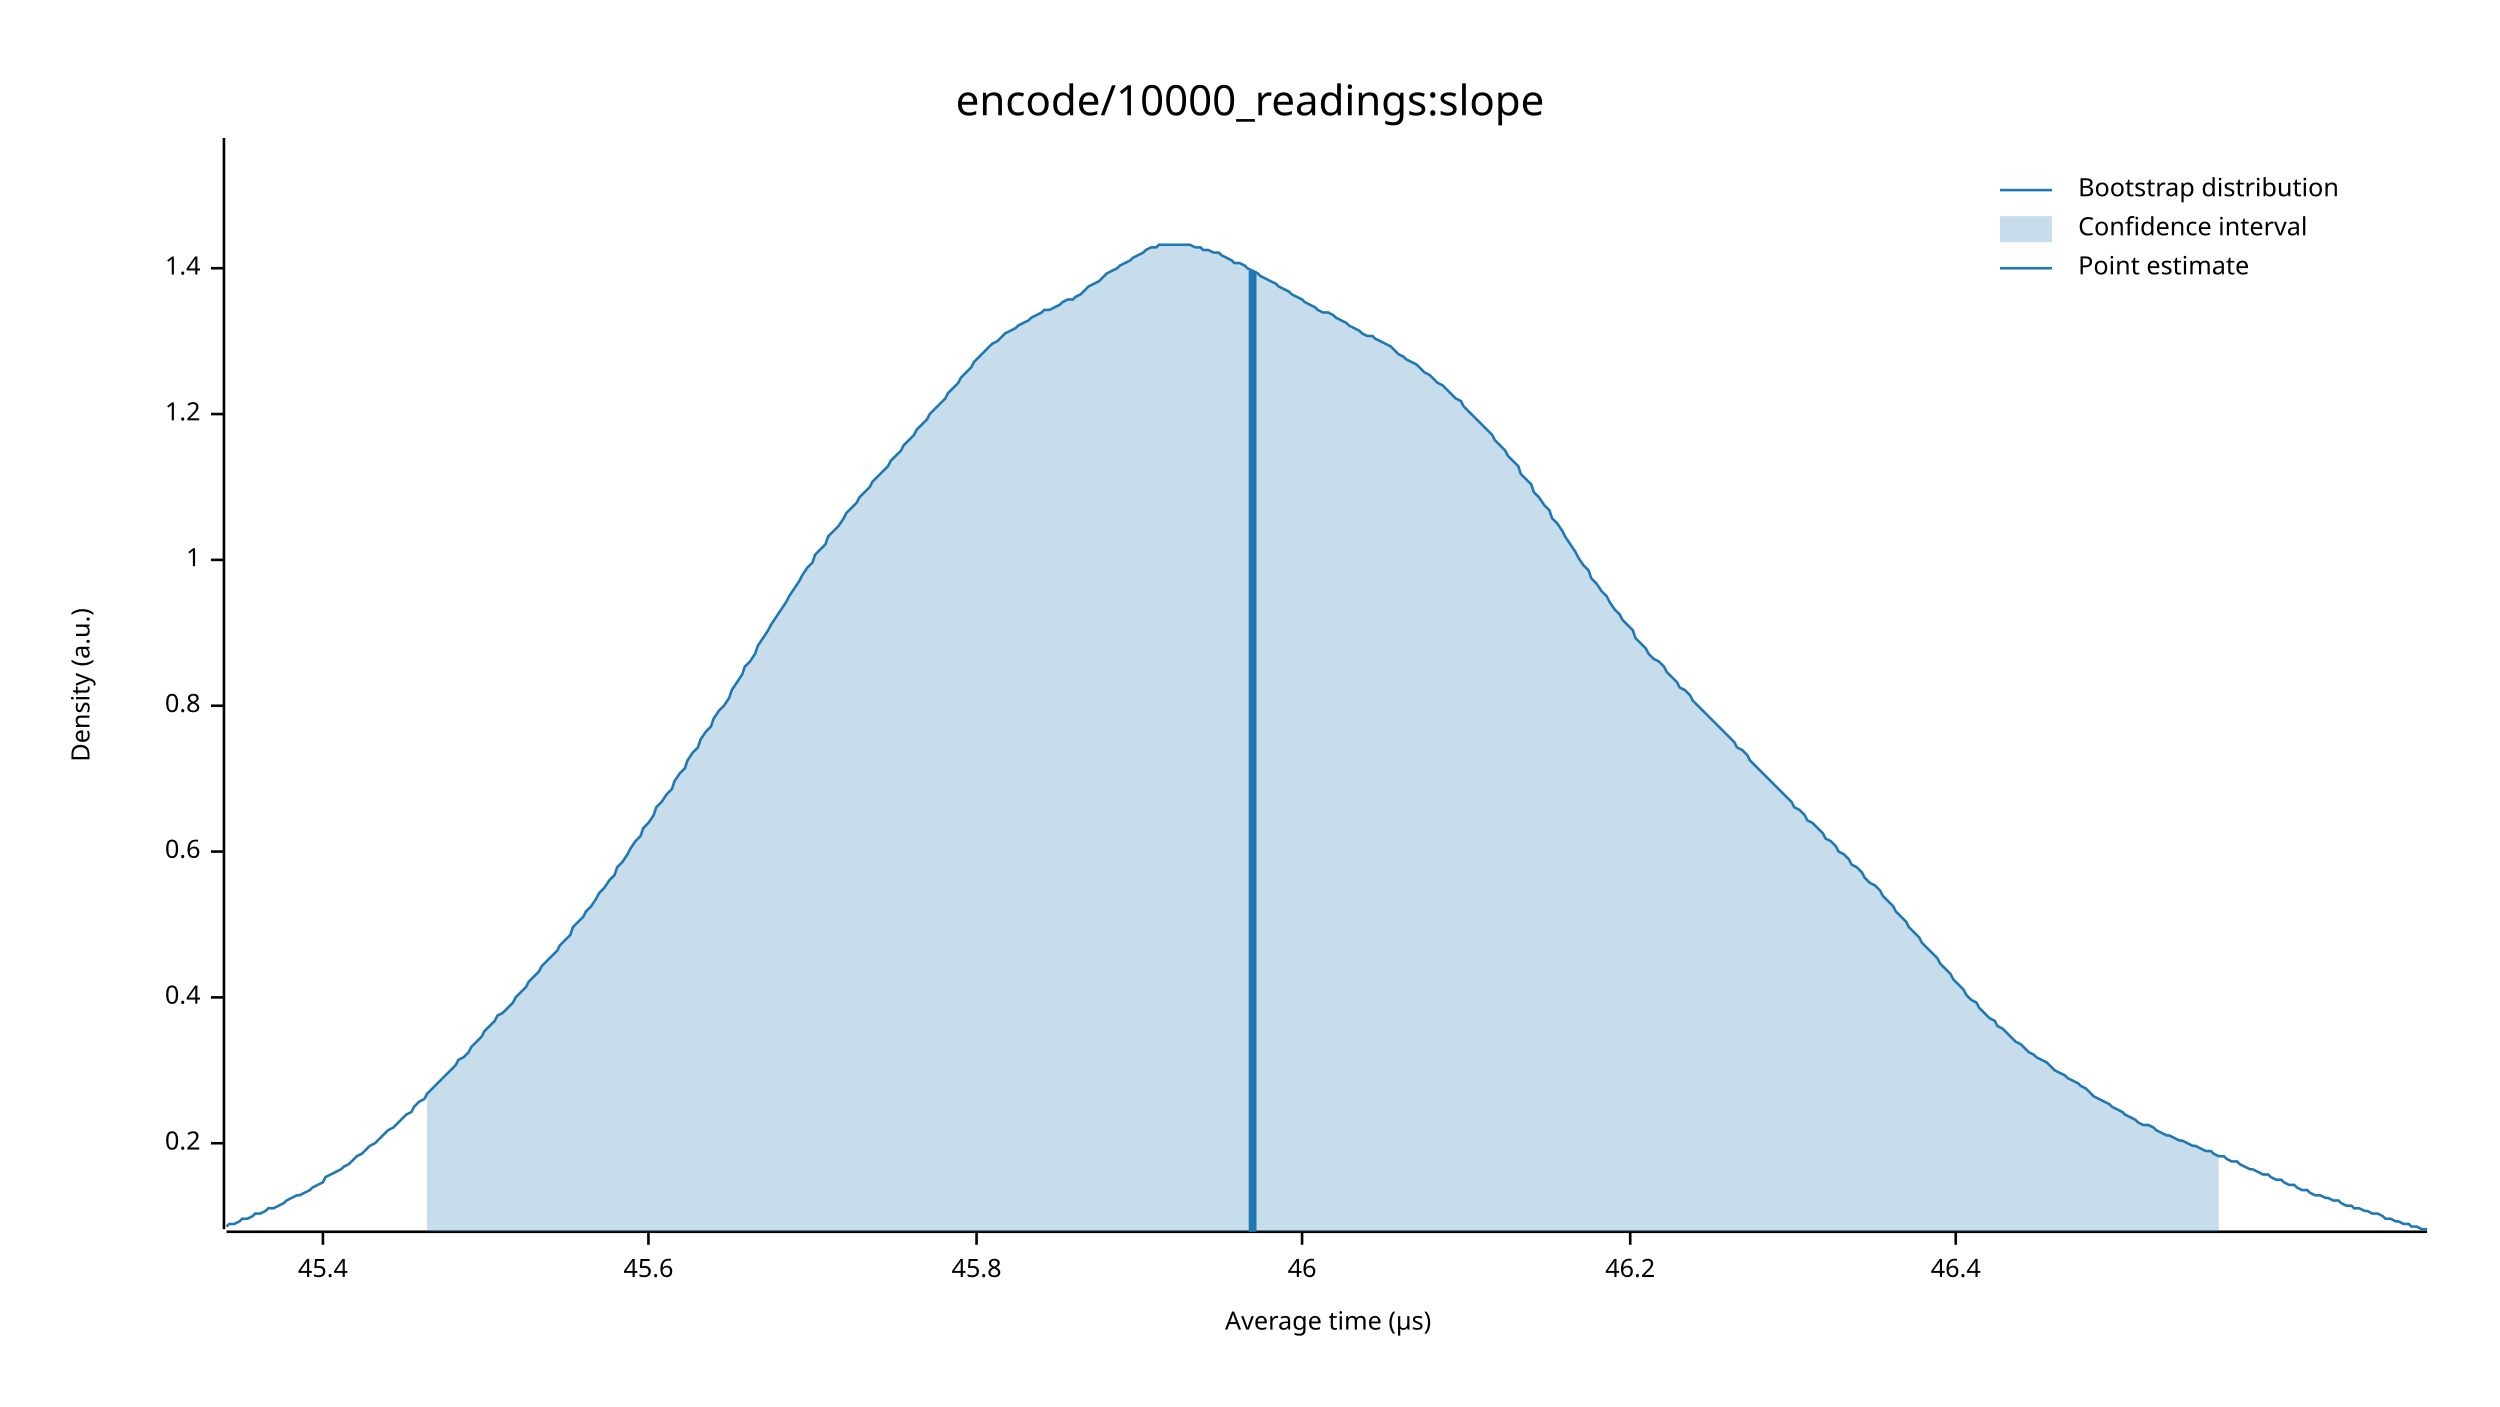
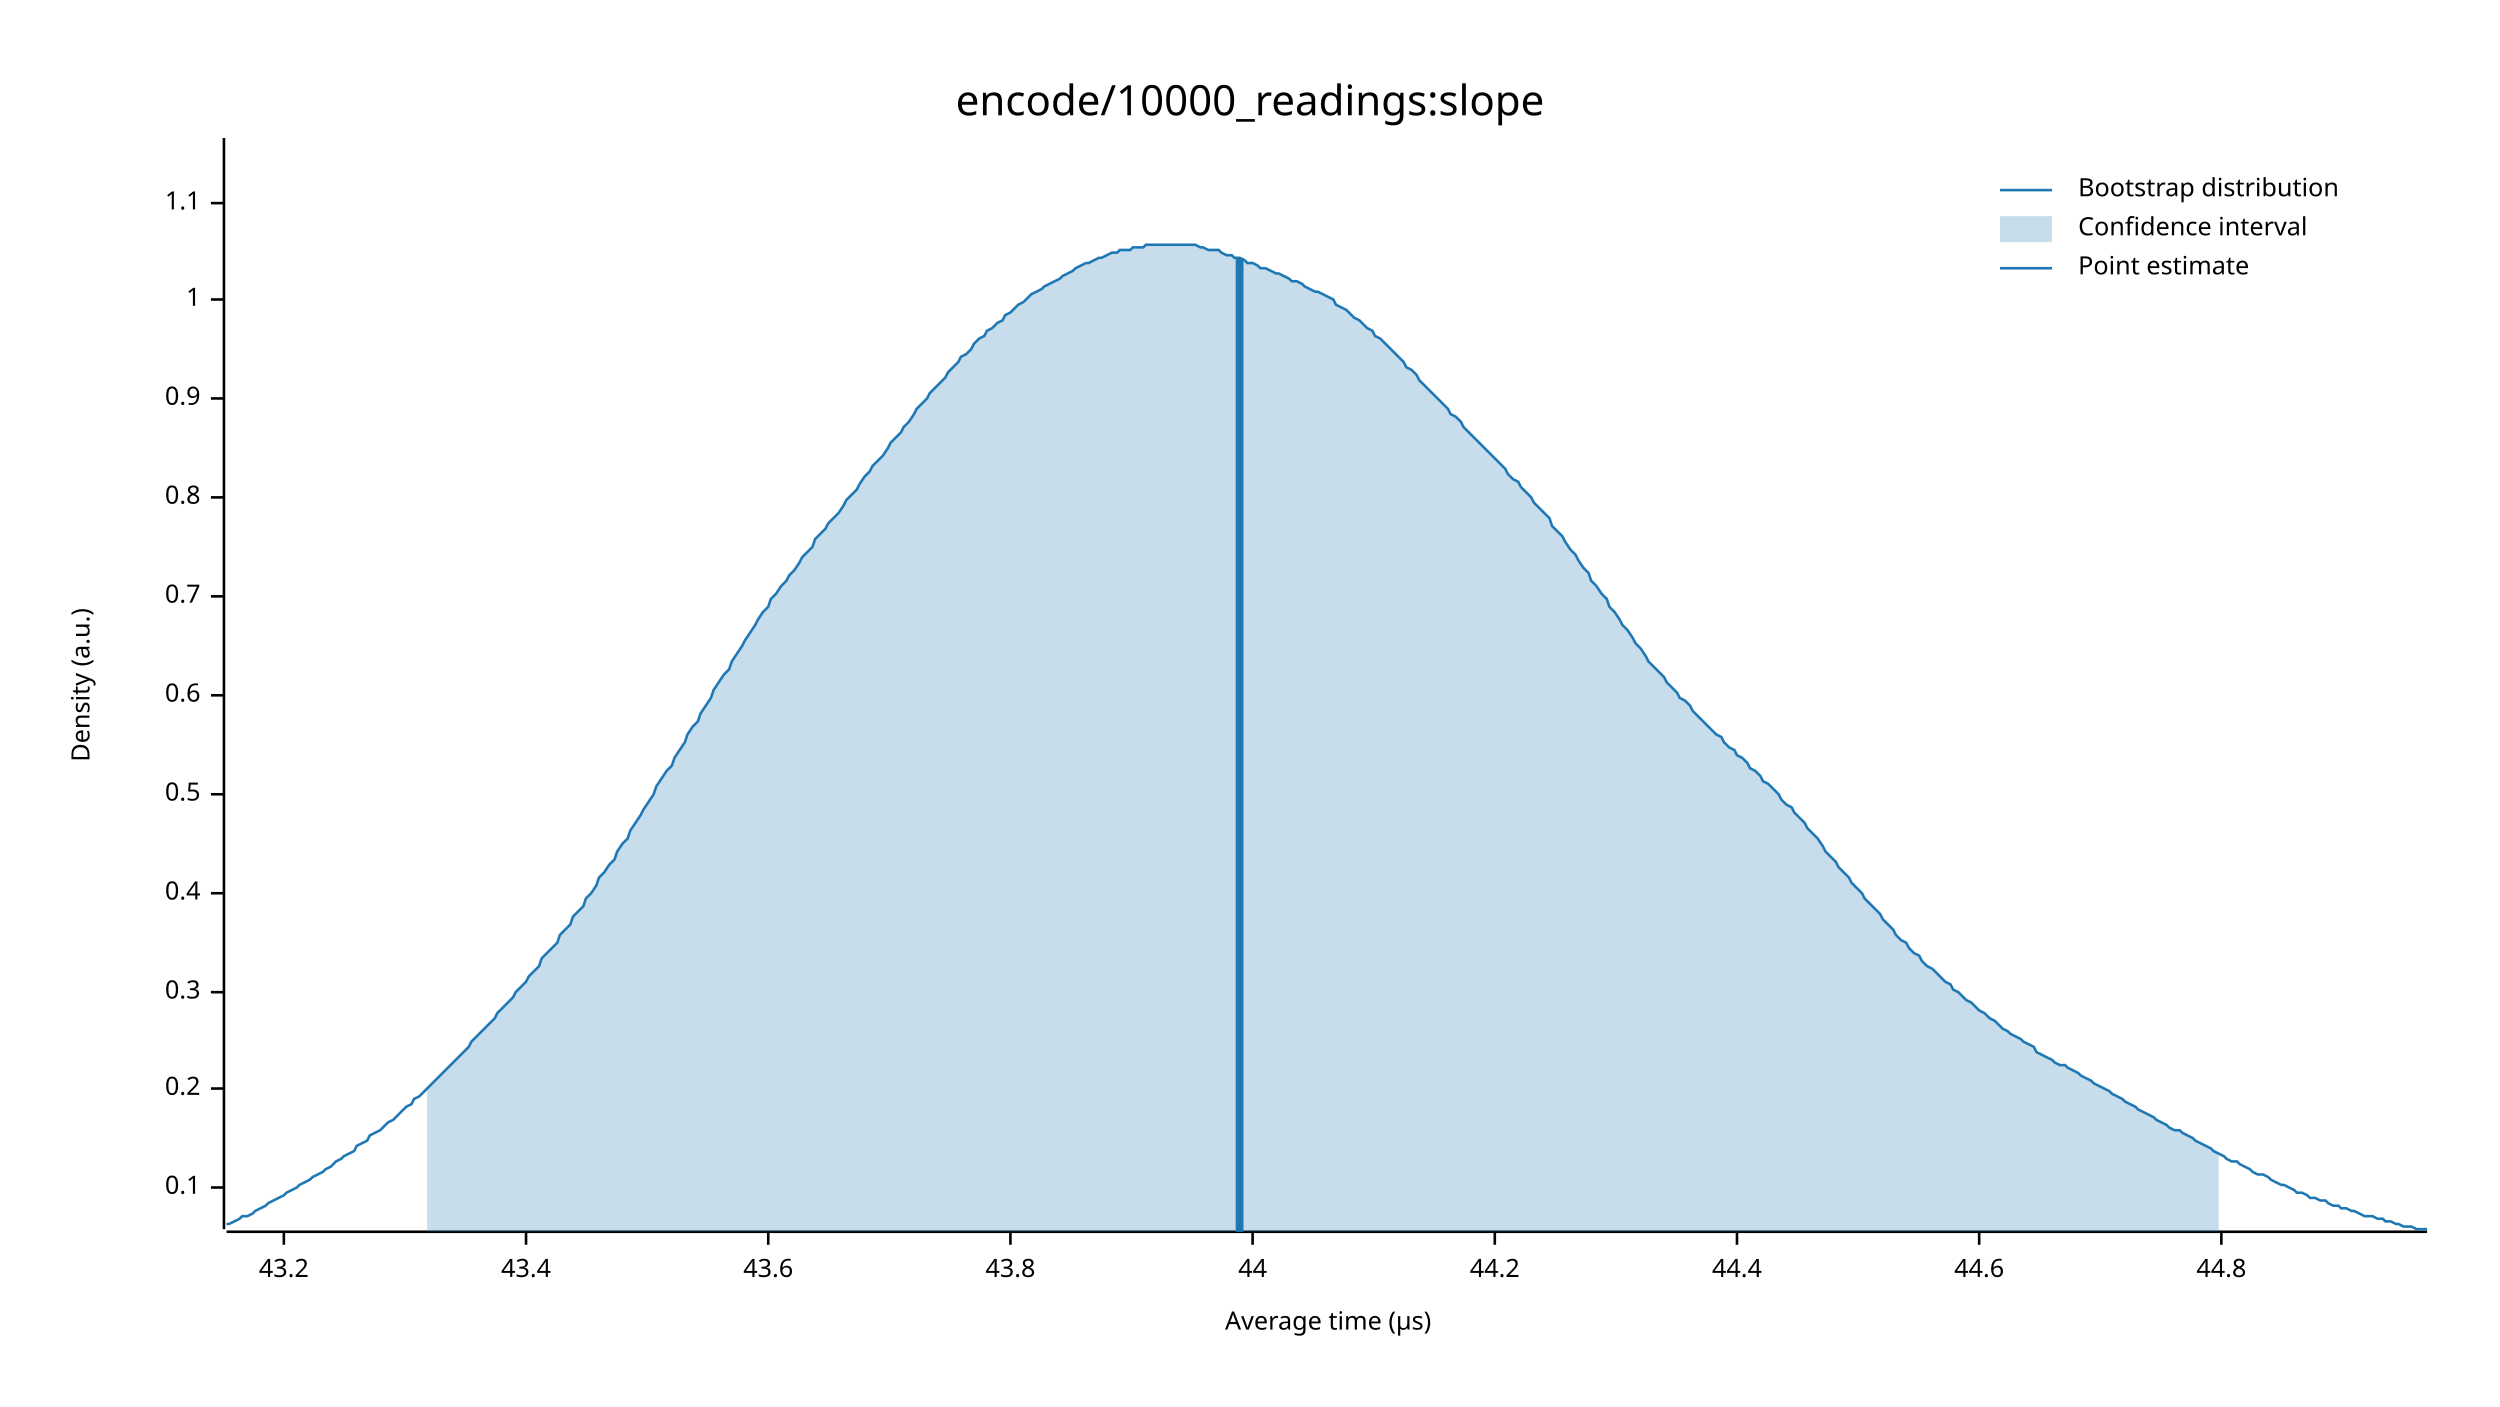
<svg xmlns="http://www.w3.org/2000/svg" width="960" height="540" viewBox="0 0 960 540">
  <text x="480" y="32" dy="0.76em" text-anchor="middle" font-family="sans-serif" font-size="16.129" opacity="1" fill="#000000">
encode/10000_readings:slope
</text>
  <text x="27" y="263" dy="0.76em" text-anchor="middle" font-family="sans-serif" font-size="9.677" opacity="1" fill="#000000" transform="rotate(270, 27, 263)">
Density (a.u.)
</text>
  <text x="510" y="513" dy="-0.5ex" text-anchor="middle" font-family="sans-serif" font-size="9.677" opacity="1" fill="#000000">
Average time (µs)
</text>
  <polyline fill="none" opacity="1" stroke="#000000" stroke-width="1" points="86,53 86,472 " />
-   <text x="77" y="439" dy="0.5ex" text-anchor="end" font-family="sans-serif" font-size="9.677" opacity="1" fill="#000000">
+   <text x="77" y="456" dy="0.5ex" text-anchor="end" font-family="sans-serif" font-size="9.677" opacity="1" fill="#000000">
+ 0.1
+ </text>
+   <polyline fill="none" opacity="1" stroke="#000000" stroke-width="1" points="81,456 86,456 " />
+   <text x="77" y="418" dy="0.5ex" text-anchor="end" font-family="sans-serif" font-size="9.677" opacity="1" fill="#000000">
0.2
</text>
-   <polyline fill="none" opacity="1" stroke="#000000" stroke-width="1" points="81,439 86,439 " />
-   <text x="77" y="383" dy="0.5ex" text-anchor="end" font-family="sans-serif" font-size="9.677" opacity="1" fill="#000000">
+   <polyline fill="none" opacity="1" stroke="#000000" stroke-width="1" points="81,418 86,418 " />
+   <text x="77" y="381" dy="0.5ex" text-anchor="end" font-family="sans-serif" font-size="9.677" opacity="1" fill="#000000">
+ 0.3
+ </text>
+   <polyline fill="none" opacity="1" stroke="#000000" stroke-width="1" points="81,381 86,381 " />
+   <text x="77" y="343" dy="0.5ex" text-anchor="end" font-family="sans-serif" font-size="9.677" opacity="1" fill="#000000">
0.4
</text>
-   <polyline fill="none" opacity="1" stroke="#000000" stroke-width="1" points="81,383 86,383 " />
-   <text x="77" y="327" dy="0.5ex" text-anchor="end" font-family="sans-serif" font-size="9.677" opacity="1" fill="#000000">
+   <polyline fill="none" opacity="1" stroke="#000000" stroke-width="1" points="81,343 86,343 " />
+   <text x="77" y="305" dy="0.5ex" text-anchor="end" font-family="sans-serif" font-size="9.677" opacity="1" fill="#000000">
+ 0.5
+ </text>
+   <polyline fill="none" opacity="1" stroke="#000000" stroke-width="1" points="81,305 86,305 " />
+   <text x="77" y="267" dy="0.5ex" text-anchor="end" font-family="sans-serif" font-size="9.677" opacity="1" fill="#000000">
0.6
</text>
-   <polyline fill="none" opacity="1" stroke="#000000" stroke-width="1" points="81,327 86,327 " />
-   <text x="77" y="271" dy="0.5ex" text-anchor="end" font-family="sans-serif" font-size="9.677" opacity="1" fill="#000000">
+   <polyline fill="none" opacity="1" stroke="#000000" stroke-width="1" points="81,267 86,267 " />
+   <text x="77" y="229" dy="0.5ex" text-anchor="end" font-family="sans-serif" font-size="9.677" opacity="1" fill="#000000">
+ 0.7
+ </text>
+   <polyline fill="none" opacity="1" stroke="#000000" stroke-width="1" points="81,229 86,229 " />
+   <text x="77" y="191" dy="0.5ex" text-anchor="end" font-family="sans-serif" font-size="9.677" opacity="1" fill="#000000">
0.8
</text>
-   <polyline fill="none" opacity="1" stroke="#000000" stroke-width="1" points="81,271 86,271 " />
-   <text x="77" y="215" dy="0.5ex" text-anchor="end" font-family="sans-serif" font-size="9.677" opacity="1" fill="#000000">
+   <polyline fill="none" opacity="1" stroke="#000000" stroke-width="1" points="81,191 86,191 " />
+   <text x="77" y="153" dy="0.5ex" text-anchor="end" font-family="sans-serif" font-size="9.677" opacity="1" fill="#000000">
+ 0.9
+ </text>
+   <polyline fill="none" opacity="1" stroke="#000000" stroke-width="1" points="81,153 86,153 " />
+   <text x="77" y="115" dy="0.5ex" text-anchor="end" font-family="sans-serif" font-size="9.677" opacity="1" fill="#000000">
1
</text>
-   <polyline fill="none" opacity="1" stroke="#000000" stroke-width="1" points="81,215 86,215 " />
-   <text x="77" y="159" dy="0.5ex" text-anchor="end" font-family="sans-serif" font-size="9.677" opacity="1" fill="#000000">
- 1.2
+   <polyline fill="none" opacity="1" stroke="#000000" stroke-width="1" points="81,115 86,115 " />
+   <text x="77" y="78" dy="0.5ex" text-anchor="end" font-family="sans-serif" font-size="9.677" opacity="1" fill="#000000">
+ 1.1
</text>
-   <polyline fill="none" opacity="1" stroke="#000000" stroke-width="1" points="81,159 86,159 " />
-   <text x="77" y="103" dy="0.5ex" text-anchor="end" font-family="sans-serif" font-size="9.677" opacity="1" fill="#000000">
- 1.4
+   <polyline fill="none" opacity="1" stroke="#000000" stroke-width="1" points="81,78 86,78 " />
+   <polyline fill="none" opacity="1" stroke="#000000" stroke-width="1" points="87,473 932,473 " />
+   <text x="109" y="483" dy="0.76em" text-anchor="middle" font-family="sans-serif" font-size="9.677" opacity="1" fill="#000000">
+ 43.2
</text>
-   <polyline fill="none" opacity="1" stroke="#000000" stroke-width="1" points="81,103 86,103 " />
-   <polyline fill="none" opacity="1" stroke="#000000" stroke-width="1" points="87,473 932,473 " />
-   <text x="124" y="483" dy="0.76em" text-anchor="middle" font-family="sans-serif" font-size="9.677" opacity="1" fill="#000000">
- 45.4
+   <polyline fill="none" opacity="1" stroke="#000000" stroke-width="1" points="109,473 109,478 " />
+   <text x="202" y="483" dy="0.76em" text-anchor="middle" font-family="sans-serif" font-size="9.677" opacity="1" fill="#000000">
+ 43.4
</text>
-   <polyline fill="none" opacity="1" stroke="#000000" stroke-width="1" points="124,473 124,478 " />
-   <text x="249" y="483" dy="0.76em" text-anchor="middle" font-family="sans-serif" font-size="9.677" opacity="1" fill="#000000">
- 45.6
+   <polyline fill="none" opacity="1" stroke="#000000" stroke-width="1" points="202,473 202,478 " />
+   <text x="295" y="483" dy="0.76em" text-anchor="middle" font-family="sans-serif" font-size="9.677" opacity="1" fill="#000000">
+ 43.6
</text>
-   <polyline fill="none" opacity="1" stroke="#000000" stroke-width="1" points="249,473 249,478 " />
-   <text x="375" y="483" dy="0.76em" text-anchor="middle" font-family="sans-serif" font-size="9.677" opacity="1" fill="#000000">
- 45.8
+   <polyline fill="none" opacity="1" stroke="#000000" stroke-width="1" points="295,473 295,478 " />
+   <text x="388" y="483" dy="0.76em" text-anchor="middle" font-family="sans-serif" font-size="9.677" opacity="1" fill="#000000">
+ 43.8
</text>
-   <polyline fill="none" opacity="1" stroke="#000000" stroke-width="1" points="375,473 375,478 " />
-   <text x="500" y="483" dy="0.76em" text-anchor="middle" font-family="sans-serif" font-size="9.677" opacity="1" fill="#000000">
- 46
+   <polyline fill="none" opacity="1" stroke="#000000" stroke-width="1" points="388,473 388,478 " />
+   <text x="481" y="483" dy="0.76em" text-anchor="middle" font-family="sans-serif" font-size="9.677" opacity="1" fill="#000000">
+ 44
</text>
-   <polyline fill="none" opacity="1" stroke="#000000" stroke-width="1" points="500,473 500,478 " />
-   <text x="626" y="483" dy="0.76em" text-anchor="middle" font-family="sans-serif" font-size="9.677" opacity="1" fill="#000000">
- 46.2
+   <polyline fill="none" opacity="1" stroke="#000000" stroke-width="1" points="481,473 481,478 " />
+   <text x="574" y="483" dy="0.76em" text-anchor="middle" font-family="sans-serif" font-size="9.677" opacity="1" fill="#000000">
+ 44.2
</text>
-   <polyline fill="none" opacity="1" stroke="#000000" stroke-width="1" points="626,473 626,478 " />
-   <text x="751" y="483" dy="0.76em" text-anchor="middle" font-family="sans-serif" font-size="9.677" opacity="1" fill="#000000">
- 46.4
+   <polyline fill="none" opacity="1" stroke="#000000" stroke-width="1" points="574,473 574,478 " />
+   <text x="667" y="483" dy="0.76em" text-anchor="middle" font-family="sans-serif" font-size="9.677" opacity="1" fill="#000000">
+ 44.4
</text>
-   <polyline fill="none" opacity="1" stroke="#000000" stroke-width="1" points="751,473 751,478 " />
-   <polyline fill="none" opacity="1" stroke="#1F78B4" stroke-width="1" points="87,471 88,470 90,470 92,469 93,468 95,468 97,467 98,466 100,466 102,465 103,464 105,464 107,463 109,462 110,461 112,460 114,459 115,459 117,458 119,457 120,456 122,455 124,454 125,452 127,451 129,450 131,449 132,448 134,447 136,445 137,444 139,443 141,441 142,440 144,439 146,437 147,436 149,434 151,433 153,431 154,430 156,428 158,427 159,425 161,423 163,422 164,420 166,418 168,416 169,415 171,413 173,411 175,409 176,407 178,406 180,404 181,402 183,400 185,398 186,396 188,394 190,392 191,390 193,389 195,387 197,385 198,383 200,381 202,379 203,377 205,375 207,373 208,371 210,369 212,367 214,365 215,363 217,361 219,359 220,356 222,354 224,352 225,350 227,348 229,345 230,343 232,341 234,338 236,336 237,333 239,331 241,328 242,326 244,323 246,321 247,318 249,316 251,313 252,310 254,308 256,305 258,303 259,300 261,297 263,295 264,292 266,289 268,287 269,284 271,281 273,279 274,276 276,273 278,271 280,268 281,265 283,262 285,259 286,256 288,254 290,251 291,248 293,245 295,242 296,240 298,237 300,234 302,231 303,229 305,226 307,223 308,221 310,218 312,216 313,213 315,211 317,209 318,206 320,204 322,202 324,199 325,197 327,195 329,193 330,191 332,189 334,187 335,185 337,183 339,181 341,179 342,177 344,175 346,173 347,171 349,169 351,167 352,165 354,163 356,161 357,159 359,157 361,155 363,153 364,151 366,149 368,147 369,145 371,143 373,141 374,139 376,137 378,135 379,134 381,132 383,131 385,129 386,128 388,127 390,126 391,125 393,124 395,123 396,122 398,121 400,120 401,119 403,119 405,118 407,117 408,116 410,115 412,115 413,114 415,113 417,111 418,110 420,109 422,108 423,107 425,105 427,104 429,103 430,102 432,101 434,100 435,99 437,98 439,97 440,96 442,95 444,95 445,94 447,94 449,94 451,94 452,94 454,94 456,94 457,94 459,95 461,95 462,96 464,96 466,97 468,97 469,98 471,99 473,100 474,101 476,101 478,102 479,103 481,104 483,105 484,106 486,107 488,108 490,109 491,110 493,111 495,112 496,113 498,114 500,115 501,116 503,117 505,118 506,119 508,120 510,120 512,121 513,122 515,123 517,124 518,125 520,126 522,127 523,128 525,129 527,129 528,130 530,131 532,132 534,133 535,134 537,136 539,137 540,138 542,139 544,140 545,141 547,143 549,144 550,145 552,147 554,148 556,150 557,151 559,153 561,154 562,156 564,158 566,160 567,161 569,163 571,165 573,167 574,169 576,171 578,173 579,175 581,177 583,179 584,182 586,184 588,186 589,189 591,191 593,194 595,196 596,199 598,201 600,204 601,206 603,209 605,212 606,214 608,217 610,219 611,222 613,224 615,227 617,229 618,231 620,234 622,236 623,238 625,240 627,242 628,245 630,247 632,249 633,251 635,253 637,254 639,256 640,258 642,260 644,262 645,264 647,265 649,267 650,269 652,271 654,273 655,274 657,276 659,278 661,280 662,281 664,283 666,285 667,287 669,288 671,290 672,292 674,294 676,296 677,297 679,299 681,301 683,303 684,304 686,306 688,308 689,310 691,311 693,313 694,315 696,316 698,318 700,320 701,322 703,323 705,325 706,327 708,328 710,330 711,332 713,333 715,335 716,337 718,339 720,340 722,342 723,344 725,346 727,348 728,350 730,352 732,354 733,356 735,358 737,360 738,362 740,364 742,366 744,368 745,370 747,372 749,374 750,376 752,378 754,380 755,382 757,384 759,385 760,387 762,389 764,391 766,392 767,394 769,395 771,397 772,398 774,400 776,401 777,402 779,404 781,405 782,406 784,407 786,408 788,410 789,411 791,412 793,413 794,414 796,415 798,416 799,417 801,418 803,420 804,421 806,422 808,423 810,424 811,425 813,426 815,427 816,428 818,429 820,430 821,431 823,432 825,432 827,433 828,434 830,435 832,436 833,436 835,437 837,438 838,438 840,439 842,440 843,440 845,441 847,442 849,442 850,443 852,444 854,444 855,445 857,446 859,446 860,447 862,448 864,449 865,449 867,450 869,451 871,451 872,452 874,453 876,453 877,454 879,455 881,455 882,456 884,457 886,457 887,458 889,459 891,459 893,460 894,460 896,461 898,461 899,462 901,463 903,463 904,464 906,464 908,465 909,465 911,466 913,466 915,467 916,468 918,468 920,469 921,469 923,470 925,470 926,471 928,471 930,472 932,472 " />
-   <polygon opacity="0.25" fill="#1F78B4" points="164,420 166,418 168,416 169,415 171,413 173,411 175,409 176,407 178,406 180,404 181,402 183,400 185,398 186,396 188,394 190,392 191,390 193,389 195,387 197,385 198,383 200,381 202,379 203,377 205,375 207,373 208,371 210,369 212,367 214,365 215,363 217,361 219,359 220,356 222,354 224,352 225,350 227,348 229,345 230,343 232,341 234,338 236,336 237,333 239,331 241,328 242,326 244,323 246,321 247,318 249,316 251,313 252,310 254,308 256,305 258,303 259,300 261,297 263,295 264,292 266,289 268,287 269,284 271,281 273,279 274,276 276,273 278,271 280,268 281,265 283,262 285,259 286,256 288,254 290,251 291,248 293,245 295,242 296,240 298,237 300,234 302,231 303,229 305,226 307,223 308,221 310,218 312,216 313,213 315,211 317,209 318,206 320,204 322,202 324,199 325,197 327,195 329,193 330,191 332,189 334,187 335,185 337,183 339,181 341,179 342,177 344,175 346,173 347,171 349,169 351,167 352,165 354,163 356,161 357,159 359,157 361,155 363,153 364,151 366,149 368,147 369,145 371,143 373,141 374,139 376,137 378,135 379,134 381,132 383,131 385,129 386,128 388,127 390,126 391,125 393,124 395,123 396,122 398,121 400,120 401,119 403,119 405,118 407,117 408,116 410,115 412,115 413,114 415,113 417,111 418,110 420,109 422,108 423,107 425,105 427,104 429,103 430,102 432,101 434,100 435,99 437,98 439,97 440,96 442,95 444,95 445,94 447,94 449,94 451,94 452,94 454,94 456,94 457,94 459,95 461,95 462,96 464,96 466,97 468,97 469,98 471,99 473,100 474,101 476,101 478,102 479,103 481,104 483,105 484,106 486,107 488,108 490,109 491,110 493,111 495,112 496,113 498,114 500,115 501,116 503,117 505,118 506,119 508,120 510,120 512,121 513,122 515,123 517,124 518,125 520,126 522,127 523,128 525,129 527,129 528,130 530,131 532,132 534,133 535,134 537,136 539,137 540,138 542,139 544,140 545,141 547,143 549,144 550,145 552,147 554,148 556,150 557,151 559,153 561,154 562,156 564,158 566,160 567,161 569,163 571,165 573,167 574,169 576,171 578,173 579,175 581,177 583,179 584,182 586,184 588,186 589,189 591,191 593,194 595,196 596,199 598,201 600,204 601,206 603,209 605,212 606,214 608,217 610,219 611,222 613,224 615,227 617,229 618,231 620,234 622,236 623,238 625,240 627,242 628,245 630,247 632,249 633,251 635,253 637,254 639,256 640,258 642,260 644,262 645,264 647,265 649,267 650,269 652,271 654,273 655,274 657,276 659,278 661,280 662,281 664,283 666,285 667,287 669,288 671,290 672,292 674,294 676,296 677,297 679,299 681,301 683,303 684,304 686,306 688,308 689,310 691,311 693,313 694,315 696,316 698,318 700,320 701,322 703,323 705,325 706,327 708,328 710,330 711,332 713,333 715,335 716,337 718,339 720,340 722,342 723,344 725,346 727,348 728,350 730,352 732,354 733,356 735,358 737,360 738,362 740,364 742,366 744,368 745,370 747,372 749,374 750,376 752,378 754,380 755,382 757,384 759,385 760,387 762,389 764,391 766,392 767,394 769,395 771,397 772,398 774,400 776,401 777,402 779,404 781,405 782,406 784,407 786,408 788,410 789,411 791,412 793,413 794,414 796,415 798,416 799,417 801,418 803,420 804,421 806,422 808,423 810,424 811,425 813,426 815,427 816,428 818,429 820,430 821,431 823,432 825,432 827,433 828,434 830,435 832,436 833,436 835,437 837,438 838,438 840,439 842,440 843,440 845,441 847,442 849,442 850,443 852,444 852,473 164,473 " />
-   <polyline fill="none" opacity="1" stroke="#1F78B4" stroke-width="3" points="481,473 481,104 " />
+   <polyline fill="none" opacity="1" stroke="#000000" stroke-width="1" points="667,473 667,478 " />
+   <text x="760" y="483" dy="0.76em" text-anchor="middle" font-family="sans-serif" font-size="9.677" opacity="1" fill="#000000">
+ 44.6
+ </text>
+   <polyline fill="none" opacity="1" stroke="#000000" stroke-width="1" points="760,473 760,478 " />
+   <text x="853" y="483" dy="0.76em" text-anchor="middle" font-family="sans-serif" font-size="9.677" opacity="1" fill="#000000">
+ 44.8
+ </text>
+   <polyline fill="none" opacity="1" stroke="#000000" stroke-width="1" points="853,473 853,478 " />
+   <polyline fill="none" opacity="1" stroke="#1F78B4" stroke-width="1" points="87,470 88,470 90,469 92,468 93,467 95,467 97,466 98,465 100,464 102,463 103,462 105,461 107,460 109,459 110,458 112,457 114,456 115,455 117,454 119,453 120,452 122,451 124,450 125,449 127,448 129,446 131,445 132,444 134,443 136,442 137,440 139,439 141,438 142,436 144,435 146,434 147,433 149,431 151,430 153,428 154,427 156,425 158,424 159,422 161,421 163,419 164,418 166,416 168,414 169,413 171,411 173,409 175,407 176,406 178,404 180,402 181,400 183,398 185,396 186,395 188,393 190,391 191,389 193,387 195,385 197,383 198,381 200,379 202,377 203,375 205,373 207,371 208,368 210,366 212,364 214,362 215,359 217,357 219,355 220,352 222,350 224,348 225,345 227,343 229,340 230,337 232,335 234,332 236,330 237,327 239,324 241,322 242,319 244,316 246,313 247,311 249,308 251,305 252,302 254,299 256,296 258,294 259,291 261,288 263,285 264,282 266,279 268,277 269,274 271,271 273,268 274,265 276,262 278,259 280,257 281,254 283,251 285,248 286,246 288,243 290,240 291,238 293,235 295,233 296,230 298,228 300,225 302,223 303,221 305,219 307,216 308,214 310,212 312,210 313,207 315,205 317,203 318,201 320,199 322,197 324,194 325,192 327,190 329,188 330,186 332,183 334,181 335,179 337,177 339,175 341,172 342,170 344,168 346,166 347,164 349,162 351,159 352,157 354,155 356,153 357,151 359,149 361,147 363,145 364,143 366,141 368,139 369,137 371,136 373,134 374,132 376,130 378,129 379,127 381,126 383,124 385,123 386,121 388,120 390,118 391,117 393,116 395,114 396,113 398,112 400,111 401,110 403,109 405,108 407,107 408,106 410,105 412,104 413,103 415,102 417,101 418,101 420,100 422,99 423,99 425,98 427,97 429,97 430,96 432,96 434,96 435,95 437,95 439,95 440,94 442,94 444,94 445,94 447,94 449,94 451,94 452,94 454,94 456,94 457,94 459,94 461,95 462,95 464,96 466,96 468,96 469,97 471,98 473,98 474,99 476,99 478,100 479,101 481,101 483,102 484,103 486,103 488,104 490,105 491,105 493,106 495,107 496,108 498,108 500,109 501,110 503,111 505,112 506,112 508,113 510,114 512,115 513,117 515,118 517,119 518,120 520,122 522,123 523,124 525,126 527,127 528,129 530,130 532,132 534,134 535,135 537,137 539,139 540,141 542,142 544,144 545,146 547,148 549,150 550,151 552,153 554,155 556,157 557,159 559,160 561,162 562,164 564,166 566,168 567,169 569,171 571,173 573,175 574,176 576,178 578,180 579,182 581,184 583,185 584,187 586,189 588,191 589,193 591,195 593,197 595,199 596,202 598,204 600,206 601,208 603,211 605,213 606,215 608,218 610,220 611,223 613,225 615,228 617,230 618,233 620,235 622,238 623,240 625,242 627,245 628,247 630,249 632,252 633,254 635,256 637,258 639,260 640,262 642,264 644,266 645,268 647,269 649,271 650,273 652,275 654,277 655,278 657,280 659,282 661,283 662,285 664,287 666,288 667,290 669,291 671,293 672,295 674,296 676,298 677,300 679,301 681,303 683,305 684,307 686,309 688,310 689,312 691,314 693,316 694,318 696,320 698,322 700,325 701,327 703,329 705,331 706,333 708,335 710,337 711,339 713,341 715,343 716,345 718,347 720,349 722,351 723,353 725,355 727,357 728,359 730,361 732,362 733,364 735,366 737,367 738,369 740,371 742,372 744,374 745,375 747,377 749,378 750,380 752,381 754,383 755,384 757,385 759,387 760,388 762,389 764,391 766,392 767,393 769,395 771,396 772,397 774,398 776,399 777,400 779,401 781,402 782,404 784,405 786,406 788,407 789,408 791,409 793,409 794,410 796,411 798,412 799,413 801,414 803,415 804,416 806,417 808,418 810,419 811,420 813,421 815,422 816,423 818,424 820,425 821,426 823,427 825,428 827,429 828,430 830,431 832,432 833,433 835,434 837,434 838,435 840,436 842,437 843,438 845,439 847,440 849,441 850,442 852,443 854,444 855,445 857,446 859,446 860,447 862,448 864,449 865,450 867,451 869,451 871,452 872,453 874,454 876,455 877,455 879,456 881,457 882,458 884,458 886,459 887,460 889,460 891,461 893,461 894,462 896,463 898,463 899,464 901,464 903,465 904,465 906,466 908,467 909,467 911,467 913,468 915,468 916,469 918,469 920,470 921,470 923,471 925,471 926,471 928,472 930,472 932,472 " />
+   <polygon opacity="0.25" fill="#1F78B4" points="164,418 166,416 168,414 169,413 171,411 173,409 175,407 176,406 178,404 180,402 181,400 183,398 185,396 186,395 188,393 190,391 191,389 193,387 195,385 197,383 198,381 200,379 202,377 203,375 205,373 207,371 208,368 210,366 212,364 214,362 215,359 217,357 219,355 220,352 222,350 224,348 225,345 227,343 229,340 230,337 232,335 234,332 236,330 237,327 239,324 241,322 242,319 244,316 246,313 247,311 249,308 251,305 252,302 254,299 256,296 258,294 259,291 261,288 263,285 264,282 266,279 268,277 269,274 271,271 273,268 274,265 276,262 278,259 280,257 281,254 283,251 285,248 286,246 288,243 290,240 291,238 293,235 295,233 296,230 298,228 300,225 302,223 303,221 305,219 307,216 308,214 310,212 312,210 313,207 315,205 317,203 318,201 320,199 322,197 324,194 325,192 327,190 329,188 330,186 332,183 334,181 335,179 337,177 339,175 341,172 342,170 344,168 346,166 347,164 349,162 351,159 352,157 354,155 356,153 357,151 359,149 361,147 363,145 364,143 366,141 368,139 369,137 371,136 373,134 374,132 376,130 378,129 379,127 381,126 383,124 385,123 386,121 388,120 390,118 391,117 393,116 395,114 396,113 398,112 400,111 401,110 403,109 405,108 407,107 408,106 410,105 412,104 413,103 415,102 417,101 418,101 420,100 422,99 423,99 425,98 427,97 429,97 430,96 432,96 434,96 435,95 437,95 439,95 440,94 442,94 444,94 445,94 447,94 449,94 451,94 452,94 454,94 456,94 457,94 459,94 461,95 462,95 464,96 466,96 468,96 469,97 471,98 473,98 474,99 476,99 478,100 479,101 481,101 483,102 484,103 486,103 488,104 490,105 491,105 493,106 495,107 496,108 498,108 500,109 501,110 503,111 505,112 506,112 508,113 510,114 512,115 513,117 515,118 517,119 518,120 520,122 522,123 523,124 525,126 527,127 528,129 530,130 532,132 534,134 535,135 537,137 539,139 540,141 542,142 544,144 545,146 547,148 549,150 550,151 552,153 554,155 556,157 557,159 559,160 561,162 562,164 564,166 566,168 567,169 569,171 571,173 573,175 574,176 576,178 578,180 579,182 581,184 583,185 584,187 586,189 588,191 589,193 591,195 593,197 595,199 596,202 598,204 600,206 601,208 603,211 605,213 606,215 608,218 610,220 611,223 613,225 615,228 617,230 618,233 620,235 622,238 623,240 625,242 627,245 628,247 630,249 632,252 633,254 635,256 637,258 639,260 640,262 642,264 644,266 645,268 647,269 649,271 650,273 652,275 654,277 655,278 657,280 659,282 661,283 662,285 664,287 666,288 667,290 669,291 671,293 672,295 674,296 676,298 677,300 679,301 681,303 683,305 684,307 686,309 688,310 689,312 691,314 693,316 694,318 696,320 698,322 700,325 701,327 703,329 705,331 706,333 708,335 710,337 711,339 713,341 715,343 716,345 718,347 720,349 722,351 723,353 725,355 727,357 728,359 730,361 732,362 733,364 735,366 737,367 738,369 740,371 742,372 744,374 745,375 747,377 749,378 750,380 752,381 754,383 755,384 757,385 759,387 760,388 762,389 764,391 766,392 767,393 769,395 771,396 772,397 774,398 776,399 777,400 779,401 781,402 782,404 784,405 786,406 788,407 789,408 791,409 793,409 794,410 796,411 798,412 799,413 801,414 803,415 804,416 806,417 808,418 810,419 811,420 813,421 815,422 816,423 818,424 820,425 821,426 823,427 825,428 827,429 828,430 830,431 832,432 833,433 835,434 837,434 838,435 840,436 842,437 843,438 845,439 847,440 849,441 850,442 852,443 852,473 164,473 " />
+   <polyline fill="none" opacity="1" stroke="#1F78B4" stroke-width="3" points="476,473 476,99 " />
  <text x="798" y="68" dy="0.76em" text-anchor="start" font-family="sans-serif" font-size="9.677" opacity="1" fill="#000000">
Bootstrap distribution
</text>
  <text x="798" y="83" dy="0.76em" text-anchor="start" font-family="sans-serif" font-size="9.677" opacity="1" fill="#000000">
Confidence interval
</text>
  <text x="798" y="98" dy="0.76em" text-anchor="start" font-family="sans-serif" font-size="9.677" opacity="1" fill="#000000">
Point estimate
</text>
  <polyline fill="none" opacity="1" stroke="#1F78B4" stroke-width="1" points="768,73 788,73 " />
  <rect x="768" y="83" width="20" height="10" opacity="0.25" fill="#1F78B4" stroke="none" />
  <polyline fill="none" opacity="1" stroke="#1F78B4" stroke-width="1" points="768,103 788,103 " />
</svg>
